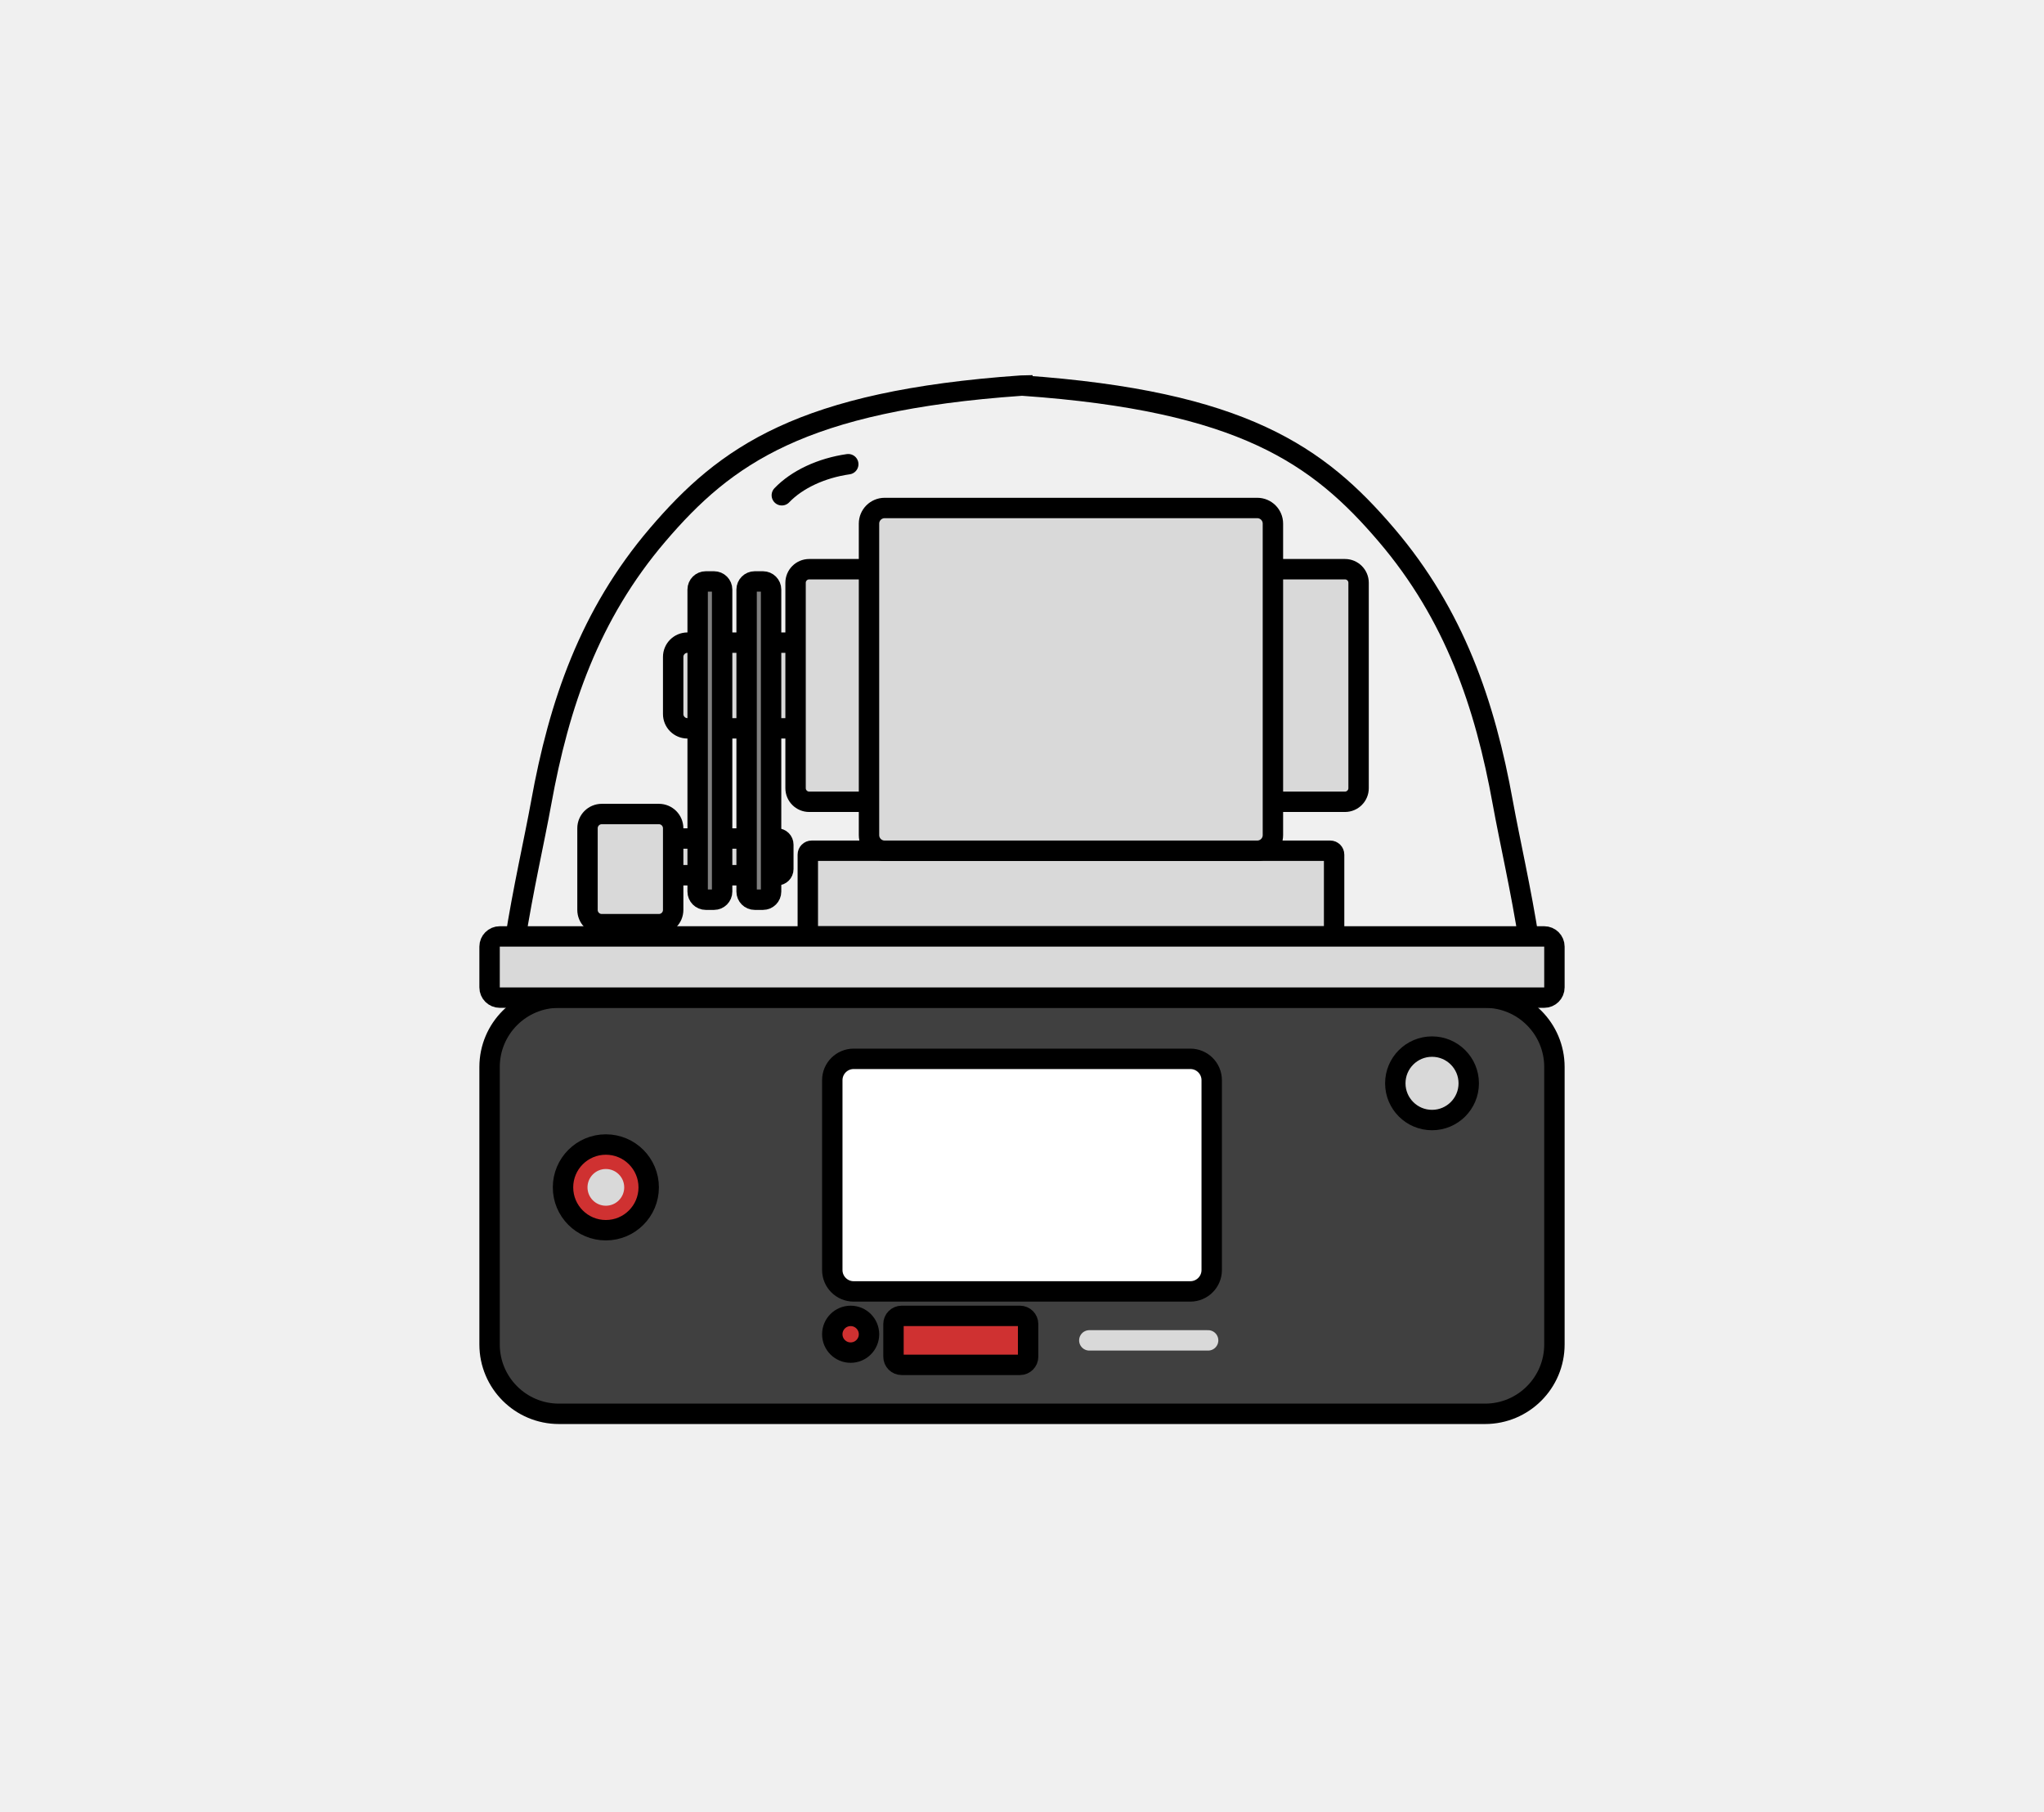
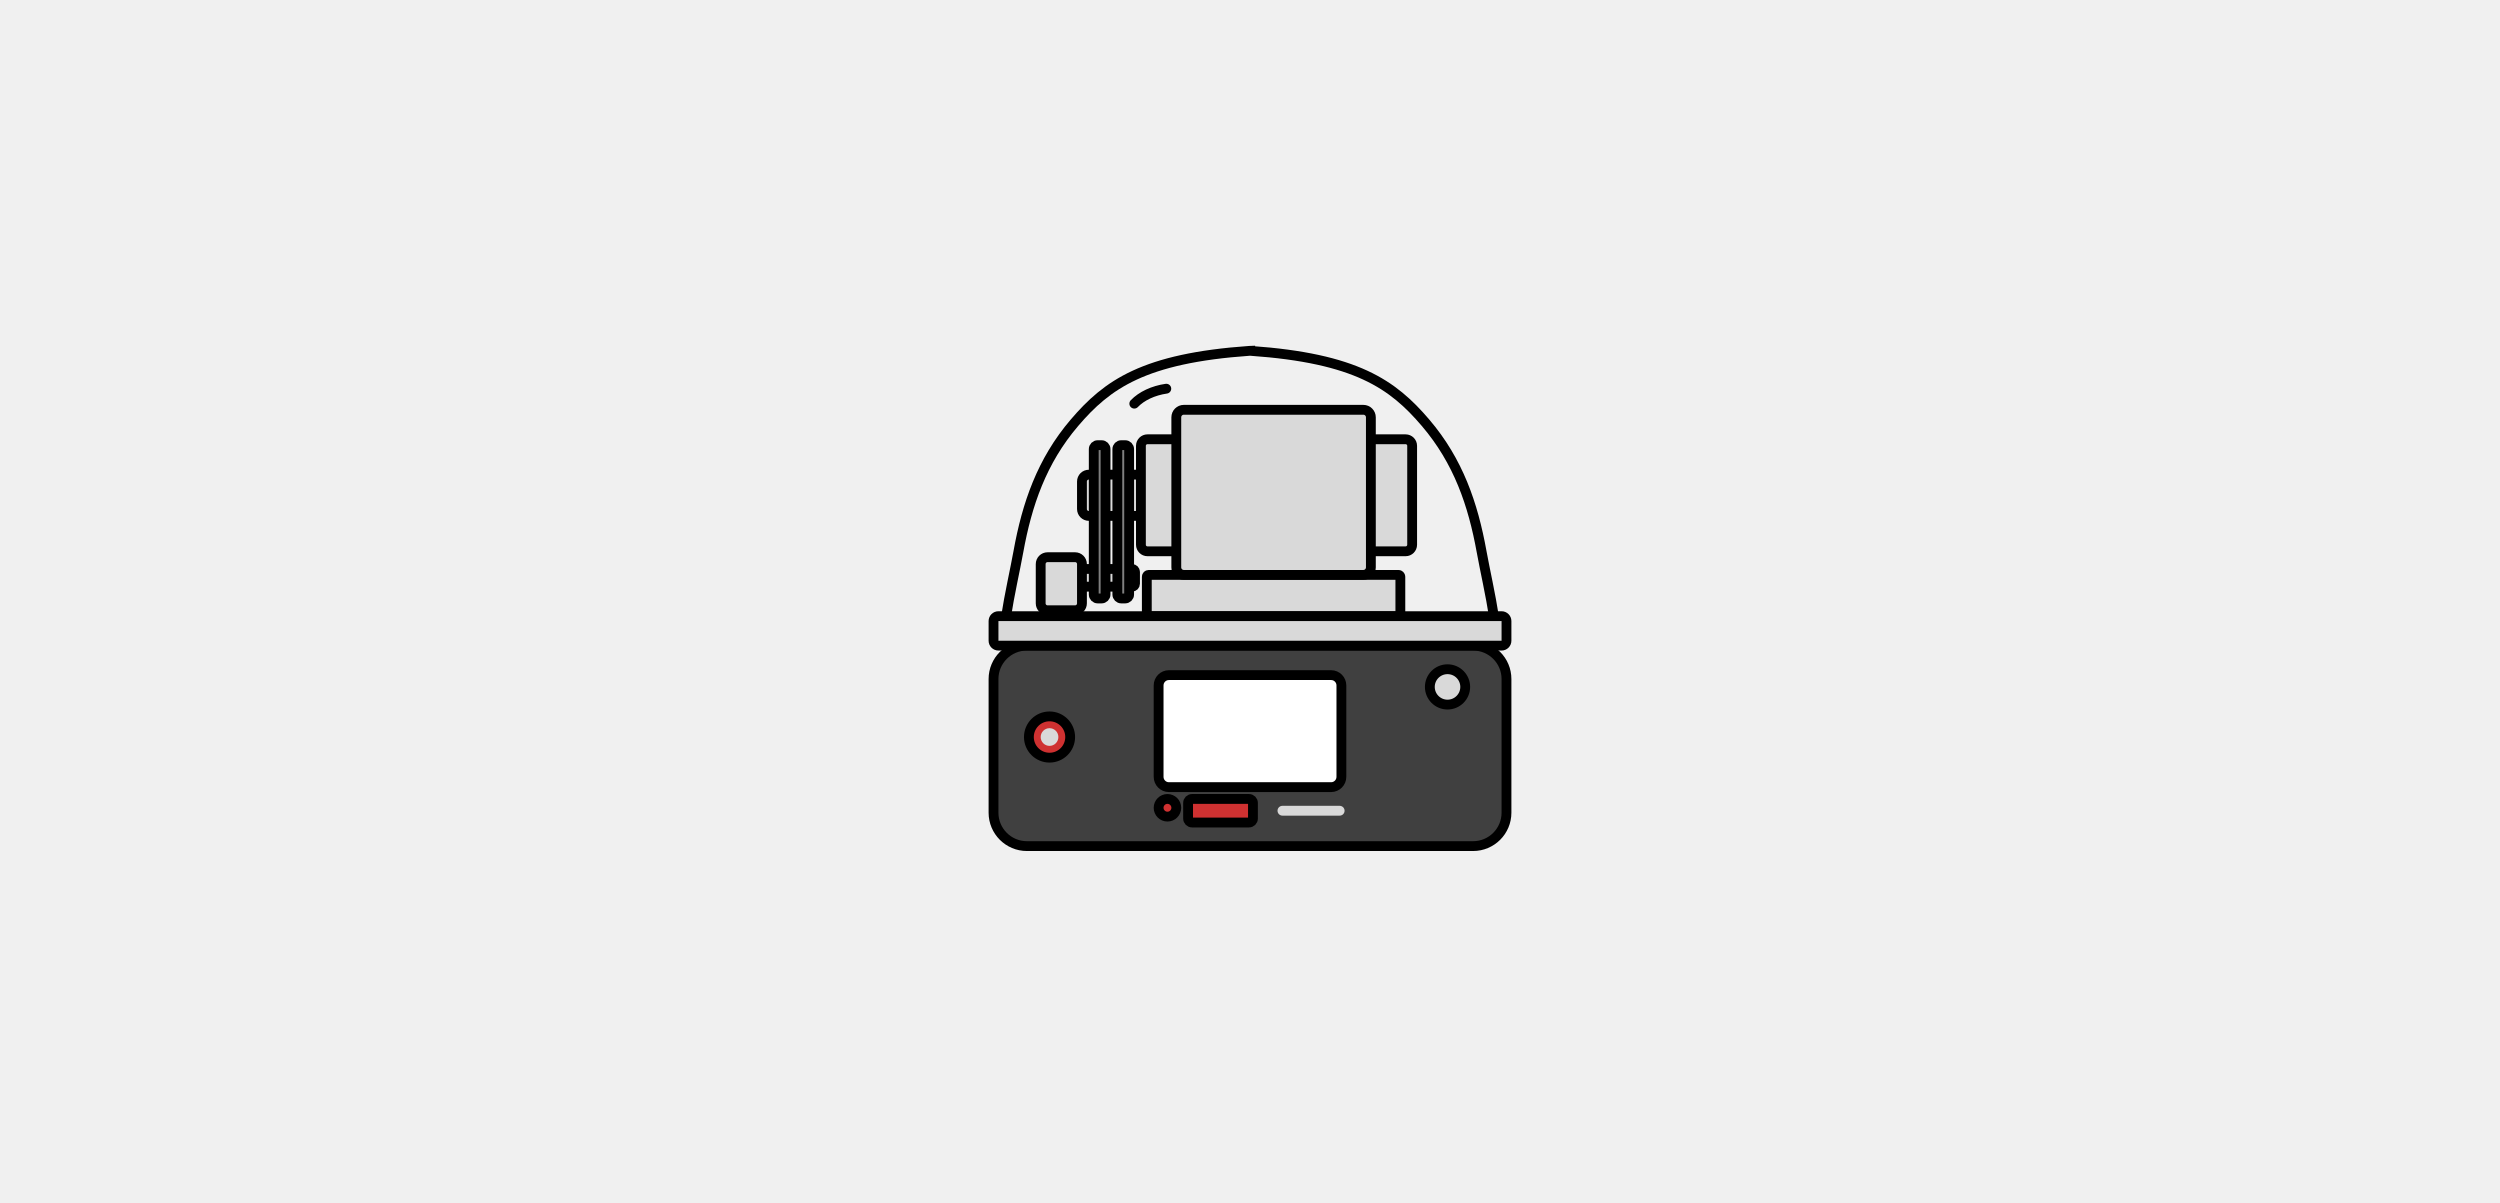
- <svg xmlns="http://www.w3.org/2000/svg" width="167.0px" height="148.0px" overflow="hidden" viewBox="-39.0 -30.5 167.0 148.0">
-   <rect id="bounding-box" x="-39.0" y="-30.5" width="167.0" height="148.0" fill="none" pointer-events="all" />
+ <svg xmlns="http://www.w3.org/2000/svg" width="424.0px" height="204.0px" overflow="hidden" viewBox="-167.5 -58.5 424.0 204.0">
+   <rect id="bounding-box" x="-167.5" y="-58.5" width="424.0" height="204.0" fill="none" pointer-events="all" />
  <g transform="translate(-181 -76)">
    <path d="M205.877 85.961C207.112 84.669 209.105 83.737 211.305 83.422" stroke="#000000" stroke-width="1.667" stroke-linecap="round" stroke-linejoin="round" stroke-miterlimit="10" fill="none" fill-rule="evenodd" />
    <path d="M208 115.319C208 115.143 208.143 115 208.319 115L250.681 115C250.857 115 251 115.143 251 115.319L251 121.681C251 121.857 250.857 122 250.681 122L208.319 122C208.143 122 208 121.857 208 121.681Z" stroke="#000000" stroke-width="1.667" stroke-miterlimit="8" fill="#D9D9D9" fill-rule="evenodd" />
    <path d="M207.833 98C208.478 98 209 98.522 209 99.167L209 103.833C209 104.478 208.478 105 207.833 105L198.167 105C197.522 105 197 104.478 197 103.833L197 99.167C197 98.522 197.522 98 198.167 98Z" stroke="#000000" stroke-width="1.667" stroke-miterlimit="8" fill="#D9D9D9" fill-rule="evenodd" />
    <path d="M205.5 114C205.776 114 206 114.224 206 114.5L206 116.5C206 116.776 205.776 117 205.5 117L193.5 117C193.224 117 193 116.776 193 116.5L193 114.5C193 114.224 193.224 114 193.5 114Z" stroke="#000000" stroke-width="1.667" stroke-miterlimit="8" fill="#D9D9D9" fill-rule="evenodd" />
    <path d="M207 93.111C207 92.498 207.498 92 208.111 92L251.889 92C252.502 92 253 92.498 253 93.111L253 109.889C253 110.502 252.502 111 251.889 111L208.111 111C207.498 111 207 110.502 207 109.889Z" stroke="#000000" stroke-width="1.667" stroke-miterlimit="8" fill="#D9D9D9" fill-rule="evenodd" />
    <path d="M190 113.167C190 112.522 190.522 112 191.167 112L195.833 112C196.478 112 197 112.522 197 113.167L197 119.833C197 120.478 196.478 121 195.833 121L191.167 121C190.522 121 190 120.478 190 119.833Z" stroke="#000000" stroke-width="1.667" stroke-miterlimit="8" fill="#D9D9D9" fill-rule="evenodd" />
    <path d="M213 88.277C213 87.572 213.572 87 214.277 87L244.723 87C245.428 87 246 87.572 246 88.277L246 113.723C246 114.428 245.428 115 244.723 115L214.277 115C213.572 115 213 114.428 213 113.723Z" stroke="#000000" stroke-width="1.667" stroke-miterlimit="8" fill="#D9D9D9" fill-rule="evenodd" />
    <path d="M199 93.663C199 93.297 199.297 93 199.663 93L200.337 93C200.703 93 201 93.297 201 93.663L201 118.337C201 118.703 200.703 119 200.337 119L199.663 119C199.297 119 199 118.703 199 118.337Z" stroke="#000000" stroke-width="1.667" stroke-miterlimit="8" fill="#7F7F7F" fill-rule="evenodd" />
    <path d="M203 93.663C203 93.297 203.297 93 203.663 93L204.337 93C204.703 93 205 93.297 205 93.663L205 118.337C205 118.703 204.703 119 204.337 119L203.663 119C203.297 119 203 118.703 203 118.337Z" stroke="#000000" stroke-width="1.667" stroke-miterlimit="8" fill="#7F7F7F" fill-rule="evenodd" />
    <path d="M41.432 45.998 41.5 45.999 41.533 46 41.533 45.999 41.568 45.998C59.5 44.742 65.716 40.312 71.273 33.8 76.831 27.289 79.328 19.974 80.782 11.927 81.327 8.91 82.287 4.751 82.924 0.616L83 0 41.533 0 41.467 0 0 0 0.076 0.616C0.713 4.751 1.673 8.91 2.218 11.927 3.673 19.974 6.169 27.289 11.727 33.8 17.285 40.312 23.5 44.742 41.432 45.998Z" stroke="#000000" stroke-width="1.667" stroke-miterlimit="8" fill="none" fill-rule="evenodd" transform="matrix(1 0 0 -1 184 123)" />
    <path d="M182 132.667C182 129.537 184.537 127 187.667 127L263.333 127C266.463 127 269 129.537 269 132.667L269 155.333C269 158.463 266.463 161 263.333 161L187.667 161C184.537 161 182 158.463 182 155.333Z" stroke="#000000" stroke-width="1.667" stroke-linecap="round" stroke-linejoin="round" stroke-miterlimit="10" fill="#404040" fill-rule="evenodd" />
    <path d="M188 142.5C188 140.567 189.567 139 191.5 139 193.433 139 195 140.567 195 142.5 195 144.433 193.433 146 191.5 146 189.567 146 188 144.433 188 142.5Z" stroke="#000000" stroke-width="1.667" stroke-miterlimit="8" fill="#CF3131" fill-rule="evenodd" />
    <path d="M190 142.5C190 141.672 190.672 141 191.5 141 192.328 141 193 141.672 193 142.5 193 143.328 192.328 144 191.5 144 190.672 144 190 143.328 190 142.5Z" fill="#D9D9D9" fill-rule="evenodd" />
    <path d="M210 133.747C210 132.782 210.782 132 211.747 132L239.253 132C240.218 132 241 132.782 241 133.747L241 149.253C241 150.218 240.218 151 239.253 151L211.747 151C210.782 151 210 150.218 210 149.253Z" stroke="#000000" stroke-width="1.667" stroke-miterlimit="8" fill="#FFFFFF" fill-rule="evenodd" />
    <path d="M231 155 240.707 155" stroke="#D9D9D9" stroke-width="1.667" stroke-linecap="round" stroke-linejoin="round" stroke-miterlimit="10" fill="none" fill-rule="evenodd" />
    <path d="M256 134C256 132.343 257.343 131 259 131 260.657 131 262 132.343 262 134 262 135.657 260.657 137 259 137 257.343 137 256 135.657 256 134Z" stroke="#000000" stroke-width="1.667" stroke-miterlimit="8" fill="#D9D9D9" fill-rule="evenodd" />
    <path d="M215 153.667C215 153.298 215.298 153 215.667 153L225.333 153C225.702 153 226 153.298 226 153.667L226 156.333C226 156.702 225.702 157 225.333 157L215.667 157C215.298 157 215 156.702 215 156.333Z" stroke="#000000" stroke-width="1.667" stroke-miterlimit="8" fill="#CF3131" fill-rule="evenodd" />
    <path d="M210 154.5C210 153.672 210.672 153 211.5 153 212.328 153 213 153.672 213 154.5 213 155.328 212.328 156 211.5 156 210.672 156 210 155.328 210 154.5Z" stroke="#000000" stroke-width="1.667" stroke-miterlimit="8" fill="#CF3131" fill-rule="evenodd" />
    <path d="M182 122.833C182 122.373 182.373 122 182.833 122L268.167 122C268.627 122 269 122.373 269 122.833L269 126.167C269 126.627 268.627 127 268.167 127L182.833 127C182.373 127 182 126.627 182 126.167Z" stroke="#000000" stroke-width="1.667" stroke-miterlimit="8" fill="#D9D9D9" fill-rule="evenodd" />
  </g>
</svg>
